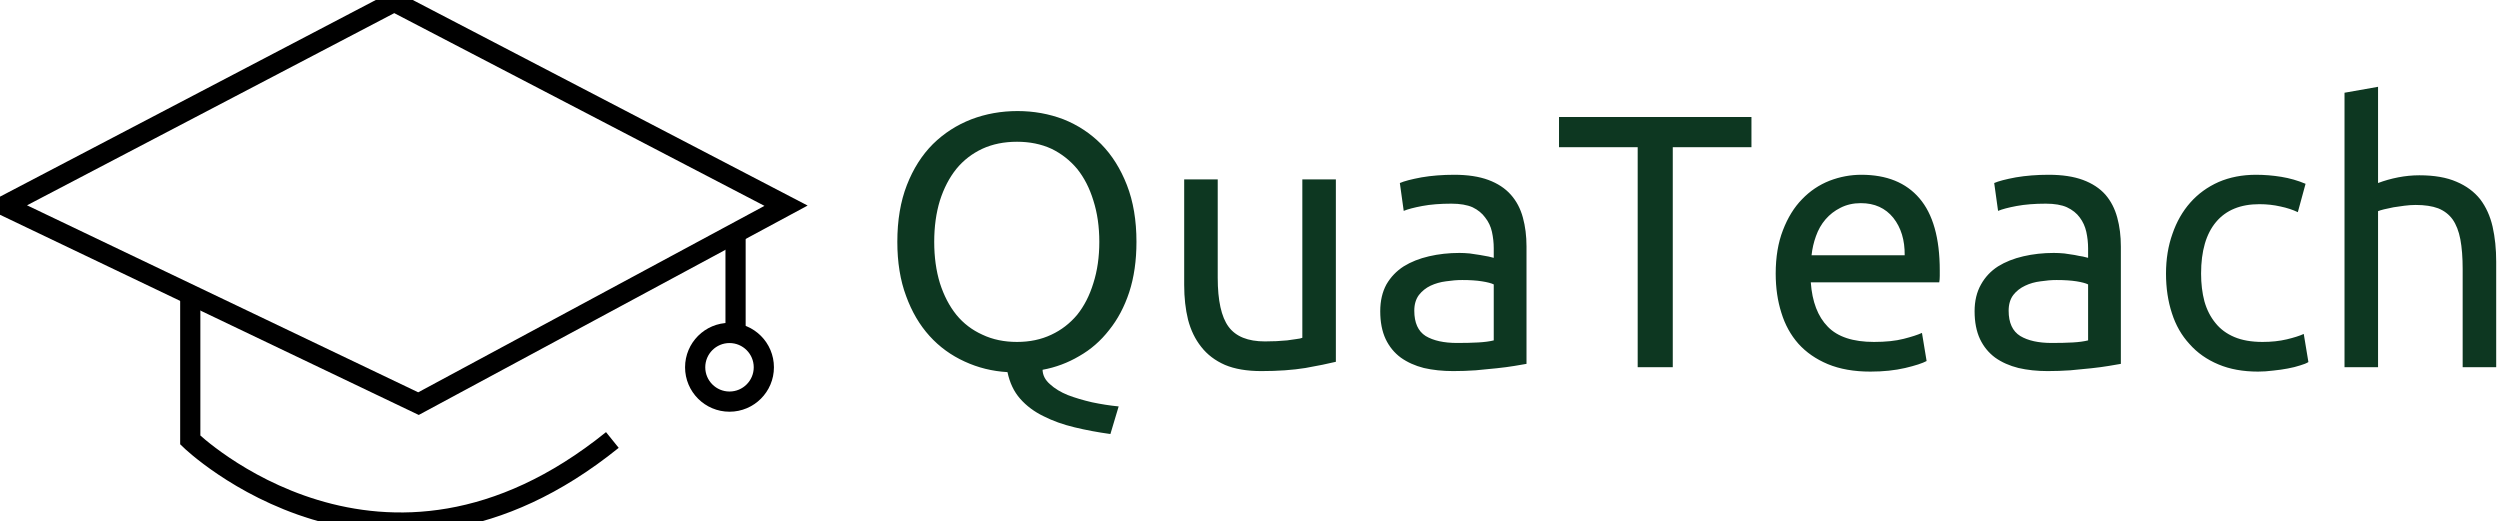
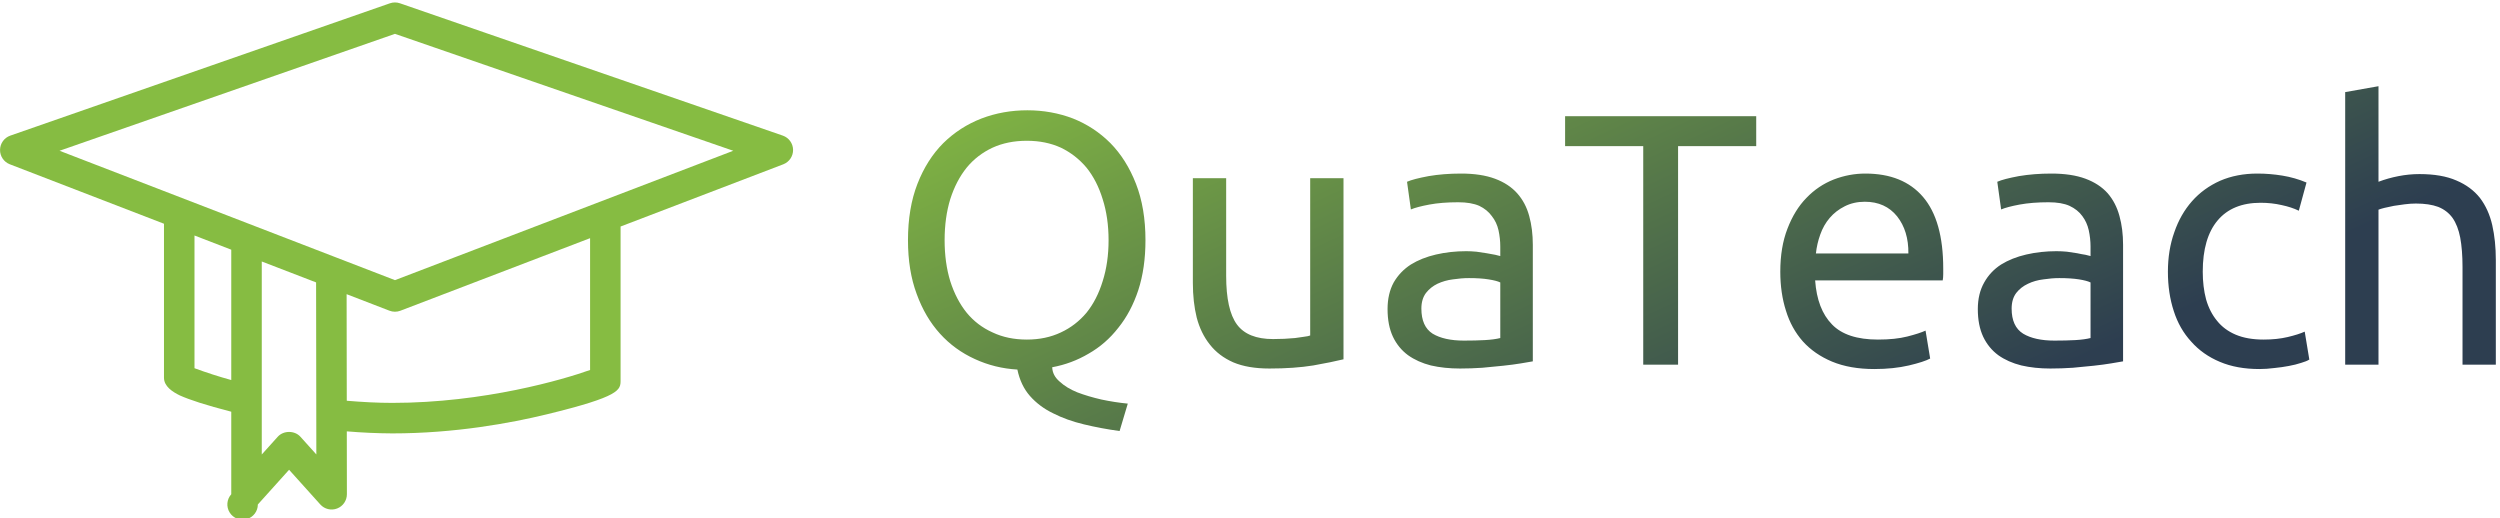
- <svg xmlns="http://www.w3.org/2000/svg" data-v-423bf9ae="" viewBox="0 0 432 90" class="iconLeft">
-   <g data-v-423bf9ae="" id="8bd019ea-8380-468f-b88a-d8cfda0c6f52" fill="#0D3721" transform="matrix(4.457652,0,0,4.457652,151.4474,5.282318)">
+ <svg xmlns="http://www.w3.org/2000/svg" data-v-423bf9ae="" viewBox="0 0 435 90" class="iconLeft">
+   <defs data-v-423bf9ae="">
+     <linearGradient data-v-423bf9ae="" gradientTransform="rotate(25)" id="323ff119-6eb3-4418-8289-1189545ada3c" x1="0%" y1="0%" x2="100%" y2="0%">
+       <stop data-v-423bf9ae="" offset="0%" style="stop-color: rgb(134, 188, 66); stop-opacity: 1;" />
+       <stop data-v-423bf9ae="" offset="100%" style="stop-color: rgb(45, 62, 80); stop-opacity: 1;" />
+     </linearGradient>
+   </defs>
+   <g data-v-423bf9ae="" id="a175e753-a20b-4c5a-8a0f-bd38caf26b49" fill="url(#323ff119-6eb3-4418-8289-1189545ada3c)" transform="matrix(4.457652,0,0,4.457652,154.3775,5.282318)">
    <path d="M0.81 8.19L0.81 8.19L0.81 8.19Q0.81 6.94 1.18 5.99L1.18 5.99L1.18 5.99Q1.55 5.04 2.19 4.40L2.19 4.40L2.19 4.40Q2.83 3.77 3.68 3.44L3.68 3.44L3.68 3.44Q4.52 3.12 5.47 3.12L5.47 3.12L5.47 3.12Q6.41 3.12 7.25 3.44L7.25 3.44L7.25 3.44Q8.08 3.77 8.71 4.40L8.71 4.40L8.71 4.40Q9.34 5.04 9.71 5.99L9.71 5.99L9.71 5.99Q10.08 6.94 10.08 8.19L10.08 8.19L10.08 8.19Q10.08 9.28 9.80 10.14L9.80 10.14L9.80 10.14Q9.52 10.99 9.02 11.61L9.02 11.61L9.02 11.61Q8.53 12.24 7.86 12.62L7.86 12.62L7.86 12.62Q7.20 13.01 6.44 13.15L6.44 13.15L6.44 13.15Q6.45 13.47 6.73 13.71L6.73 13.71L6.73 13.71Q7 13.96 7.42 14.13L7.42 14.13L7.42 14.13Q7.84 14.29 8.36 14.41L8.36 14.41L8.36 14.41Q8.88 14.52 9.39 14.57L9.39 14.57L9.07 15.64L9.07 15.64Q8.34 15.54 7.68 15.38L7.68 15.38L7.68 15.38Q7.01 15.22 6.48 14.95L6.48 14.95L6.48 14.95Q5.94 14.69 5.57 14.27L5.57 14.27L5.57 14.27Q5.21 13.86 5.08 13.24L5.08 13.24L5.08 13.24Q4.20 13.19 3.42 12.83L3.42 12.83L3.42 12.83Q2.63 12.47 2.06 11.84L2.06 11.84L2.06 11.84Q1.48 11.20 1.15 10.29L1.15 10.29L1.15 10.29Q0.81 9.38 0.81 8.19ZM2.24 8.19L2.24 8.19L2.24 8.19Q2.24 9.07 2.46 9.79L2.46 9.79L2.46 9.79Q2.69 10.51 3.10 11.02L3.10 11.02L3.10 11.02Q3.51 11.52 4.11 11.79L4.11 11.79L4.11 11.79Q4.70 12.07 5.45 12.07L5.45 12.07L5.45 12.07Q6.19 12.07 6.78 11.79L6.78 11.79L6.78 11.79Q7.36 11.52 7.78 11.02L7.78 11.02L7.78 11.02Q8.19 10.51 8.41 9.79L8.41 9.79L8.41 9.79Q8.64 9.07 8.64 8.19L8.64 8.19L8.64 8.19Q8.64 7.31 8.41 6.59L8.41 6.59L8.41 6.59Q8.19 5.87 7.78 5.36L7.78 5.36L7.78 5.36Q7.36 4.86 6.78 4.58L6.78 4.58L6.78 4.58Q6.19 4.31 5.45 4.31L5.45 4.31L5.45 4.31Q4.70 4.31 4.11 4.58L4.11 4.58L4.11 4.58Q3.51 4.86 3.10 5.36L3.10 5.36L3.10 5.36Q2.69 5.87 2.46 6.59L2.46 6.59L2.46 6.59Q2.24 7.31 2.24 8.19ZM17.81 5.77L17.81 12.84L17.81 12.84Q17.36 12.95 16.63 13.08L16.63 13.08L16.63 13.08Q15.89 13.20 14.92 13.20L14.92 13.20L14.92 13.20Q14.08 13.20 13.51 12.96L13.51 12.96L13.51 12.96Q12.94 12.71 12.59 12.26L12.59 12.26L12.59 12.26Q12.24 11.82 12.08 11.21L12.08 11.21L12.08 11.21Q11.93 10.60 11.93 9.86L11.93 9.86L11.93 5.77L13.23 5.77L13.23 9.58L13.23 9.58Q13.23 10.91 13.65 11.48L13.65 11.48L13.65 11.48Q14.07 12.05 15.06 12.05L15.06 12.05L15.06 12.05Q15.27 12.05 15.50 12.04L15.50 12.04L15.50 12.04Q15.72 12.03 15.92 12.01L15.92 12.01L15.92 12.01Q16.11 11.98 16.27 11.96L16.27 11.96L16.27 11.96Q16.44 11.94 16.51 11.91L16.51 11.91L16.51 5.77L17.81 5.77ZM22.51 12.11L22.51 12.11L22.51 12.11Q22.97 12.11 23.33 12.09L23.33 12.09L23.33 12.09Q23.69 12.07 23.93 12.01L23.93 12.01L23.93 9.84L23.93 9.84Q23.79 9.77 23.47 9.72L23.47 9.72L23.47 9.72Q23.16 9.67 22.71 9.67L22.71 9.67L22.71 9.67Q22.41 9.67 22.08 9.72L22.08 9.72L22.08 9.72Q21.76 9.76 21.48 9.89L21.48 9.89L21.48 9.89Q21.21 10.02 21.03 10.25L21.03 10.25L21.03 10.25Q20.85 10.49 20.85 10.86L20.85 10.86L20.85 10.86Q20.85 11.56 21.29 11.84L21.29 11.84L21.29 11.84Q21.74 12.11 22.51 12.11ZM22.40 5.59L22.40 5.59L22.40 5.59Q23.18 5.59 23.72 5.79L23.72 5.79L23.72 5.79Q24.26 5.99 24.59 6.36L24.59 6.36L24.59 6.36Q24.92 6.73 25.06 7.25L25.06 7.25L25.06 7.25Q25.20 7.76 25.20 8.37L25.20 8.37L25.20 12.92L25.20 12.92Q25.03 12.95 24.73 13.00L24.73 13.00L24.73 13.00Q24.43 13.05 24.05 13.09L24.05 13.09L24.05 13.09Q23.67 13.13 23.23 13.17L23.23 13.17L23.23 13.17Q22.79 13.20 22.36 13.20L22.36 13.20L22.36 13.20Q21.74 13.20 21.22 13.08L21.22 13.08L21.22 13.08Q20.71 12.95 20.33 12.68L20.33 12.68L20.33 12.68Q19.95 12.40 19.74 11.96L19.74 11.96L19.74 11.96Q19.53 11.51 19.53 10.88L19.53 10.88L19.53 10.88Q19.53 10.28 19.77 9.84L19.77 9.84L19.77 9.84Q20.02 9.41 20.44 9.14L20.44 9.14L20.44 9.14Q20.86 8.88 21.42 8.75L21.42 8.75L21.42 8.75Q21.98 8.62 22.60 8.62L22.60 8.62L22.60 8.62Q22.79 8.62 23.00 8.64L23.00 8.64L23.00 8.64Q23.21 8.67 23.40 8.70L23.40 8.70L23.40 8.70Q23.59 8.74 23.73 8.76L23.73 8.76L23.73 8.76Q23.87 8.79 23.93 8.81L23.93 8.81L23.93 8.44L23.93 8.44Q23.93 8.12 23.86 7.80L23.86 7.80L23.86 7.80Q23.79 7.49 23.60 7.25L23.60 7.25L23.60 7.25Q23.42 7 23.11 6.85L23.11 6.85L23.11 6.85Q22.79 6.71 22.29 6.71L22.29 6.71L22.29 6.71Q21.64 6.71 21.16 6.80L21.16 6.80L21.16 6.80Q20.68 6.89 20.44 6.99L20.44 6.99L20.29 5.91L20.29 5.91Q20.54 5.80 21.13 5.69L21.13 5.69L21.13 5.69Q21.71 5.59 22.40 5.59ZM26.46 3.35L33.92 3.35L33.92 4.52L30.87 4.52L30.87 13.05L29.51 13.05L29.51 4.52L26.46 4.52L26.46 3.35ZM34.86 9.42L34.86 9.42L34.86 9.42Q34.86 8.46 35.14 7.74L35.14 7.74L35.14 7.74Q35.42 7.01 35.88 6.54L35.88 6.54L35.88 6.54Q36.34 6.06 36.95 5.82L36.95 5.82L36.95 5.82Q37.55 5.59 38.18 5.59L38.18 5.59L38.18 5.59Q39.65 5.59 40.43 6.50L40.43 6.50L40.43 6.50Q41.22 7.42 41.22 9.30L41.22 9.30L41.22 9.30Q41.22 9.38 41.22 9.51L41.22 9.51L41.22 9.51Q41.22 9.65 41.20 9.76L41.20 9.76L36.22 9.76L36.22 9.76Q36.30 10.89 36.88 11.48L36.88 11.48L36.88 11.48Q37.45 12.07 38.67 12.07L38.67 12.07L38.67 12.07Q39.35 12.07 39.82 11.95L39.82 11.95L39.82 11.95Q40.29 11.83 40.53 11.72L40.53 11.72L40.71 12.81L40.71 12.81Q40.47 12.94 39.88 13.08L39.88 13.08L39.88 13.08Q39.28 13.22 38.53 13.22L38.53 13.22L38.53 13.22Q37.58 13.22 36.88 12.93L36.88 12.93L36.88 12.93Q36.19 12.64 35.74 12.14L35.74 12.14L35.74 12.14Q35.29 11.63 35.08 10.94L35.08 10.94L35.08 10.94Q34.86 10.25 34.86 9.42ZM36.25 8.71L39.86 8.71L39.86 8.71Q39.87 7.83 39.42 7.26L39.42 7.26L39.42 7.26Q38.96 6.69 38.16 6.69L38.16 6.69L38.16 6.69Q37.72 6.69 37.37 6.87L37.37 6.87L37.37 6.87Q37.03 7.04 36.79 7.32L36.79 7.32L36.79 7.32Q36.55 7.60 36.42 7.97L36.42 7.97L36.42 7.97Q36.29 8.33 36.25 8.71L36.25 8.71ZM45.56 12.11L45.56 12.11L45.56 12.11Q46.02 12.11 46.38 12.09L46.38 12.09L46.38 12.09Q46.73 12.07 46.97 12.01L46.97 12.01L46.97 9.84L46.97 9.84Q46.83 9.77 46.52 9.72L46.52 9.72L46.52 9.72Q46.20 9.67 45.75 9.67L45.75 9.67L45.75 9.67Q45.46 9.67 45.13 9.72L45.13 9.72L45.13 9.72Q44.80 9.76 44.53 9.89L44.53 9.89L44.53 9.89Q44.25 10.02 44.07 10.25L44.07 10.25L44.07 10.25Q43.89 10.49 43.89 10.86L43.89 10.86L43.89 10.86Q43.89 11.56 44.34 11.84L44.34 11.84L44.34 11.84Q44.79 12.11 45.56 12.11ZM45.44 5.59L45.44 5.59L45.44 5.59Q46.23 5.59 46.77 5.79L46.77 5.79L46.77 5.79Q47.31 5.99 47.64 6.36L47.64 6.36L47.64 6.36Q47.96 6.73 48.10 7.25L48.10 7.25L48.10 7.25Q48.24 7.76 48.24 8.37L48.24 8.37L48.24 12.92L48.24 12.92Q48.08 12.95 47.77 13.00L47.77 13.00L47.77 13.00Q47.47 13.05 47.10 13.09L47.10 13.09L47.10 13.09Q46.72 13.13 46.28 13.17L46.28 13.17L46.28 13.17Q45.84 13.20 45.40 13.20L45.40 13.20L45.40 13.20Q44.79 13.20 44.27 13.08L44.27 13.08L44.27 13.08Q43.75 12.95 43.37 12.68L43.37 12.68L43.37 12.68Q42.99 12.40 42.78 11.96L42.78 11.96L42.78 11.96Q42.57 11.51 42.57 10.88L42.57 10.88L42.57 10.88Q42.57 10.28 42.82 9.84L42.82 9.84L42.82 9.84Q43.06 9.41 43.48 9.14L43.48 9.14L43.48 9.14Q43.90 8.88 44.46 8.75L44.46 8.75L44.46 8.75Q45.02 8.62 45.64 8.62L45.64 8.62L45.64 8.62Q45.84 8.62 46.05 8.64L46.05 8.64L46.05 8.64Q46.26 8.67 46.45 8.70L46.45 8.70L46.45 8.70Q46.63 8.74 46.77 8.76L46.77 8.76L46.77 8.76Q46.91 8.79 46.97 8.81L46.97 8.81L46.97 8.44L46.97 8.44Q46.97 8.12 46.90 7.80L46.90 7.80L46.90 7.80Q46.83 7.49 46.65 7.25L46.65 7.25L46.65 7.25Q46.47 7 46.15 6.85L46.15 6.85L46.15 6.85Q45.84 6.71 45.33 6.71L45.33 6.71L45.33 6.71Q44.69 6.71 44.20 6.80L44.20 6.80L44.20 6.80Q43.72 6.89 43.48 6.99L43.48 6.99L43.33 5.91L43.33 5.91Q43.58 5.80 44.17 5.69L44.17 5.69L44.17 5.69Q44.76 5.59 45.44 5.59ZM53.56 13.22L53.56 13.22L53.56 13.22Q52.68 13.22 52.02 12.94L52.02 12.94L52.02 12.94Q51.35 12.66 50.90 12.15L50.90 12.15L50.90 12.15Q50.44 11.65 50.22 10.96L50.22 10.96L50.22 10.96Q49.99 10.26 49.99 9.42L49.99 9.42L49.99 9.42Q49.99 8.58 50.24 7.88L50.24 7.88L50.24 7.88Q50.48 7.18 50.93 6.67L50.93 6.67L50.93 6.67Q51.38 6.16 52.03 5.87L52.03 5.87L52.03 5.87Q52.68 5.59 53.48 5.59L53.48 5.59L53.48 5.59Q53.97 5.59 54.46 5.67L54.46 5.67L54.46 5.67Q54.95 5.75 55.40 5.94L55.40 5.94L55.10 7.04L55.10 7.04Q54.81 6.90 54.43 6.82L54.43 6.82L54.43 6.82Q54.04 6.73 53.61 6.73L53.61 6.73L53.61 6.73Q52.51 6.73 51.93 7.42L51.93 7.42L51.93 7.42Q51.35 8.11 51.35 9.42L51.35 9.42L51.35 9.42Q51.35 10.01 51.48 10.50L51.48 10.50L51.48 10.50Q51.62 10.99 51.91 11.34L51.91 11.34L51.91 11.34Q52.19 11.69 52.64 11.88L52.64 11.88L52.64 11.88Q53.09 12.07 53.73 12.07L53.73 12.07L53.73 12.07Q54.25 12.07 54.67 11.97L54.67 11.97L54.67 11.97Q55.09 11.87 55.33 11.76L55.33 11.76L55.51 12.85L55.51 12.85Q55.40 12.92 55.19 12.98L55.19 12.98L55.19 12.98Q54.98 13.05 54.71 13.10L54.71 13.10L54.71 13.10Q54.45 13.15 54.15 13.18L54.15 13.18L54.15 13.18Q53.84 13.22 53.56 13.22ZM58.21 13.05L56.91 13.05L56.91 2.41L58.21 2.18L58.21 5.91L58.21 5.91Q58.58 5.77 58.99 5.69L58.99 5.69L58.99 5.69Q59.40 5.61 59.81 5.61L59.81 5.61L59.81 5.61Q60.68 5.61 61.25 5.86L61.25 5.86L61.25 5.86Q61.82 6.10 62.17 6.54L62.17 6.54L62.17 6.54Q62.51 6.99 62.65 7.60L62.65 7.60L62.65 7.60Q62.79 8.22 62.79 8.96L62.79 8.96L62.79 13.05L61.49 13.05L61.49 9.24L61.49 9.24Q61.49 8.57 61.40 8.09L61.40 8.09L61.40 8.09Q61.31 7.62 61.10 7.32L61.10 7.32L61.10 7.32Q60.89 7.03 60.54 6.89L60.54 6.89L60.54 6.89Q60.19 6.76 59.67 6.76L59.67 6.76L59.67 6.76Q59.46 6.76 59.23 6.79L59.23 6.79L59.23 6.79Q59.01 6.82 58.81 6.85L58.81 6.85L58.81 6.85Q58.60 6.89 58.44 6.93L58.44 6.93L58.44 6.93Q58.28 6.97 58.21 7L58.21 7L58.21 13.05Z" />
  </g>
  <defs data-v-423bf9ae="">
-     <linearGradient data-v-423bf9ae="" gradientTransform="rotate(25)" id="816d5f9c-85e6-44c2-8121-7dbf19efc425" x1="0%" y1="0%" x2="100%" y2="0%">
-       <stop data-v-423bf9ae="" offset="0%" style="stop-color: rgb(8, 91, 32); stop-opacity: 1;" />
-       <stop data-v-423bf9ae="" offset="100%" style="stop-color: rgb(65, 226, 150); stop-opacity: 1;" />
+     <linearGradient data-v-423bf9ae="" gradientTransform="rotate(25)" id="7c3a5868-0436-442d-a917-ac2dee1e61f2" x1="0%" y1="0%" x2="100%" y2="0%">
+       <stop data-v-423bf9ae="" offset="0%" style="stop-color: rgb(134, 188, 66); stop-opacity: 1;" />
+       <stop data-v-423bf9ae="" offset="100%" style="stop-color: rgb(134, 188, 66); stop-opacity: 1;" />
    </linearGradient>
  </defs>
-   <g data-v-423bf9ae="" id="fc5c466d-e92c-46bd-b889-556dcfef68bf" transform="matrix(3.489875,0,0,3.489875,-17.72541,-42.62546)" stroke="none" fill="url(#816d5f9c-85e6-44c2-8121-7dbf19efc425)">
-     <style>.st0{fill:none;stroke:#000;stroke-miterlimit:10}</style>
-     <path class="st0" d="M5.3 22.4l20.5 9.8L44 22.4 24.6 12.3z" />
-     <path class="st0" d="M14.5 27v7s9.5 9.2 20.9 0M41.5 24v5" />
-     <circle class="st0" cx="41.2" cy="30.4" r="1.7" />
+   <g data-v-423bf9ae="" id="a4c1e98d-0152-40f9-a8d1-3e7cc85975c7" transform="matrix(1.724957,0,0,1.724957,-8.619795,-33.08283)" stroke="none" fill="url(#7c3a5868-0436-442d-a917-ac2dee1e61f2)">
+     <path d="M83.964 32.86L45.339 19.51a1.544 1.544 0 0 0-1.009.001L6.032 32.861a1.539 1.539 0 0 0-.047 2.888l15.553 5.999v15.533c0 .87.852 1.422 1.599 1.786.99.443 2.593.973 5.188 1.642v8.326a1.538 1.538 0 1 0 2.682 1.03l3.15-3.5 3.15 3.5a1.536 1.536 0 0 0 1.696.407 1.54 1.54 0 0 0 .986-1.438l-.009-6.343a58.25 58.25 0 0 0 4.586.206c6.329 0 11.955-1.043 15.56-1.918 7.47-1.813 7.47-2.464 7.47-3.449V42.028l16.414-6.277a1.54 1.54 0 0 0-.046-2.891zM24.616 56.321V42.934l3.709 1.432v13.149a46.462 46.462 0 0 1-3.709-1.194zm10.685 6.913c-.583-.646-1.704-.646-2.287 0l-1.612 1.791v-19.47l5.48 2.111.025 17.353-1.606-1.785zm29.22-6.735c-2.622.941-10.68 3.32-19.953 3.32-1.497 0-3.039-.085-4.591-.215l-.016-10.751 4.322 1.667a1.533 1.533 0 0 0 1.103.002l19.134-7.318v13.295zm-19.682-9.061l-5.866-2.263h-.001l-.386-.149-27.583-10.639 33.835-11.794 34.124 11.794-34.123 13.051z" />
  </g>
</svg>
